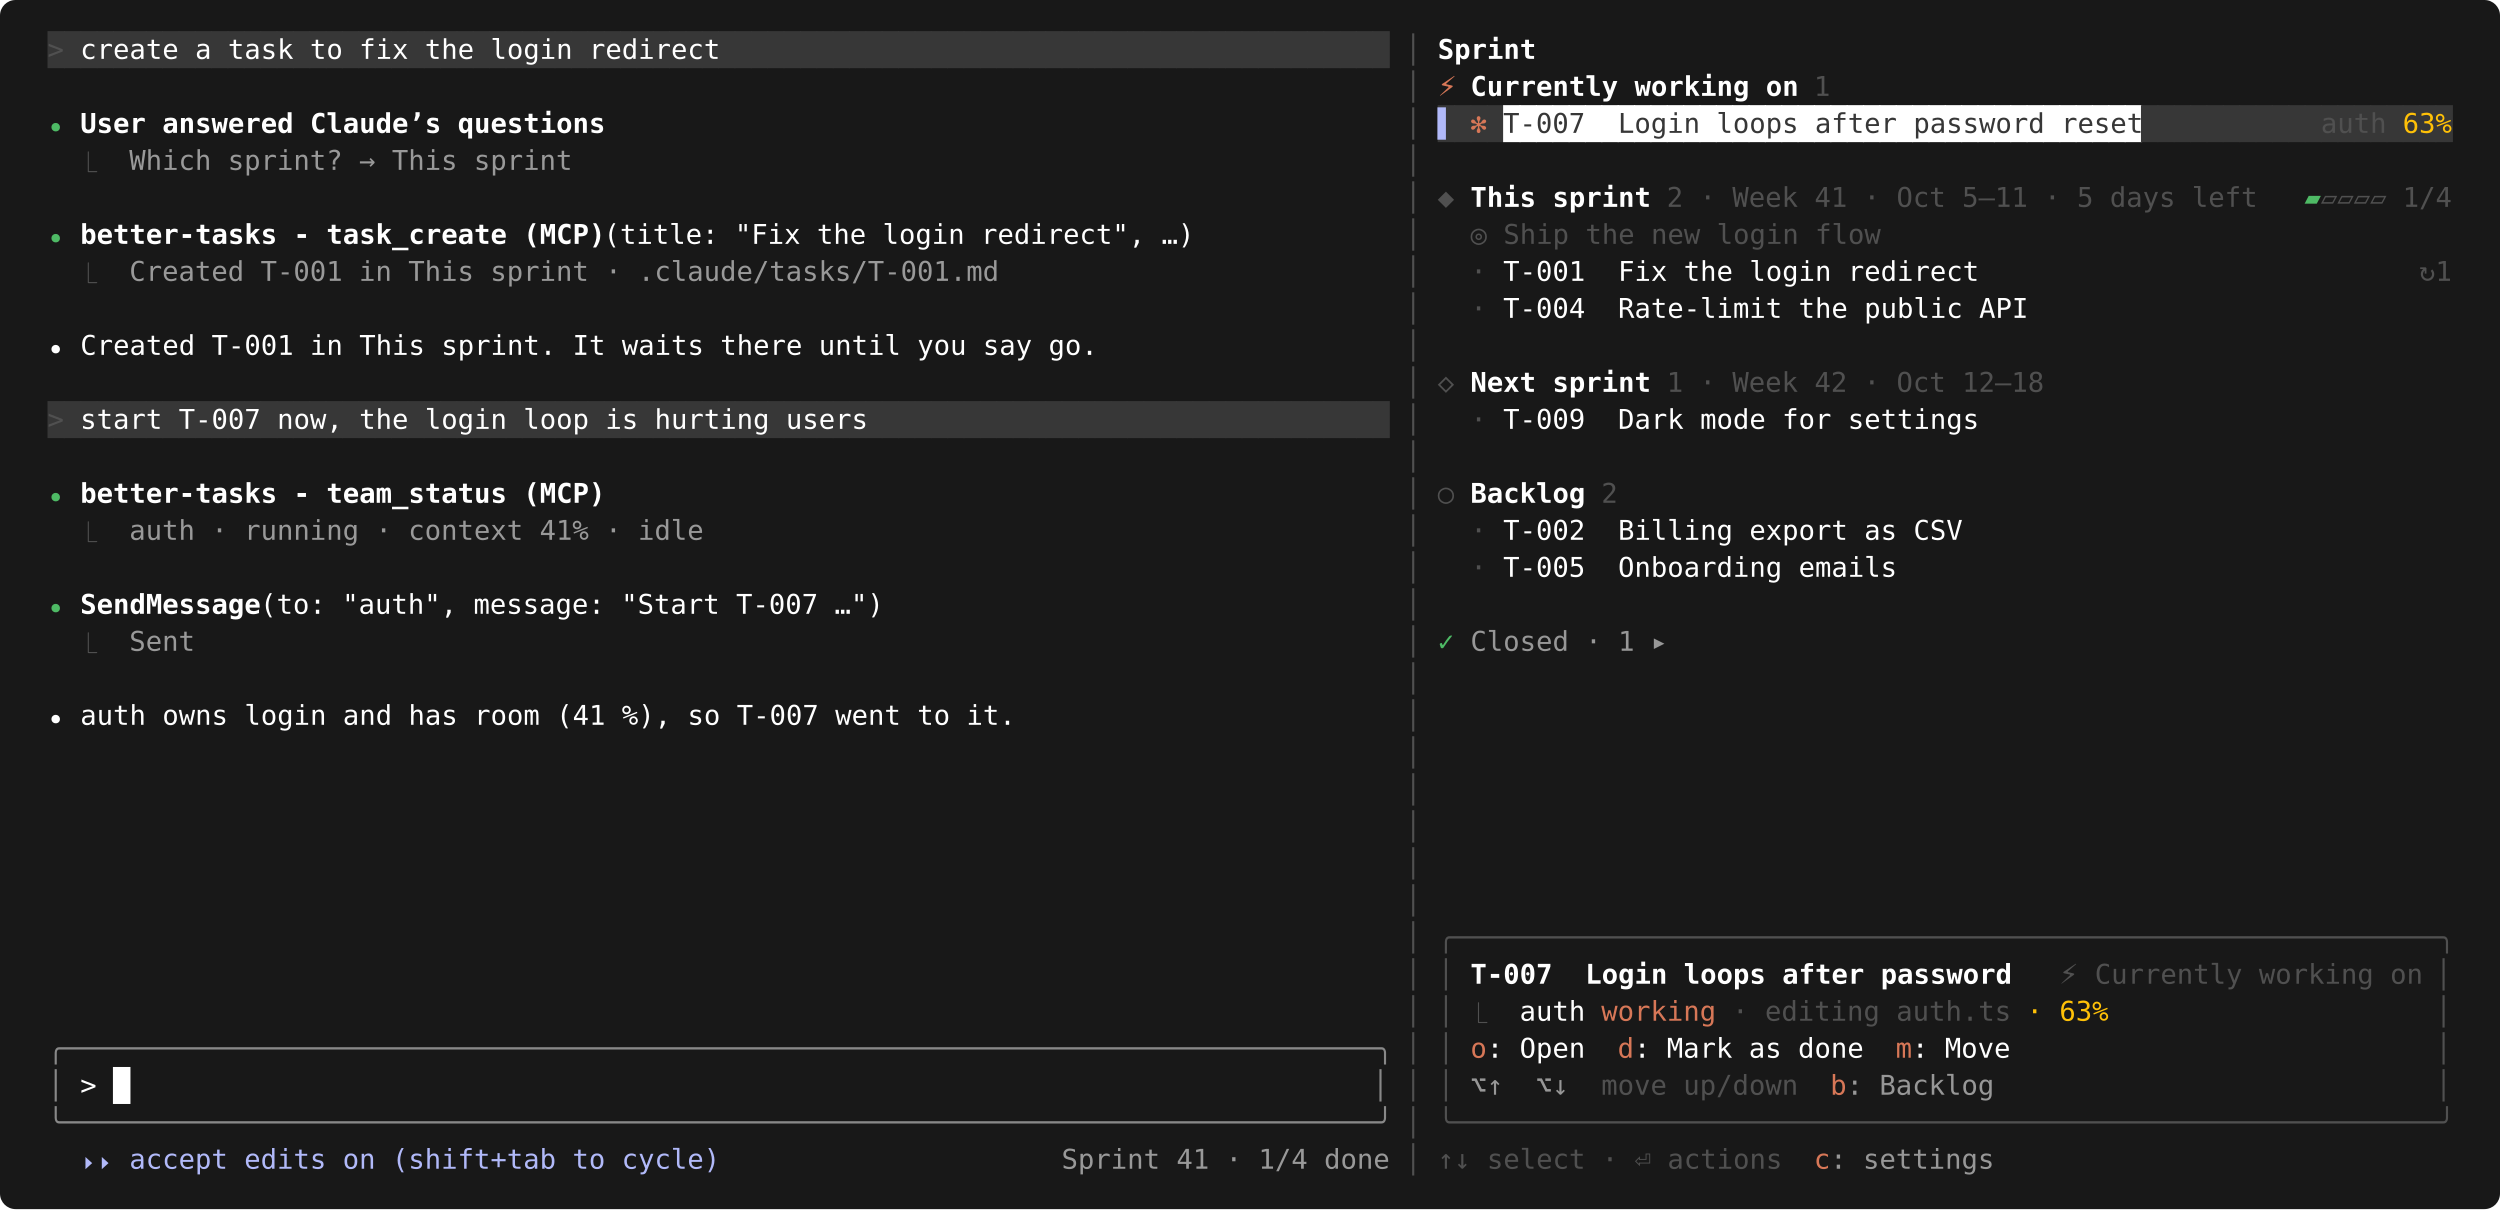
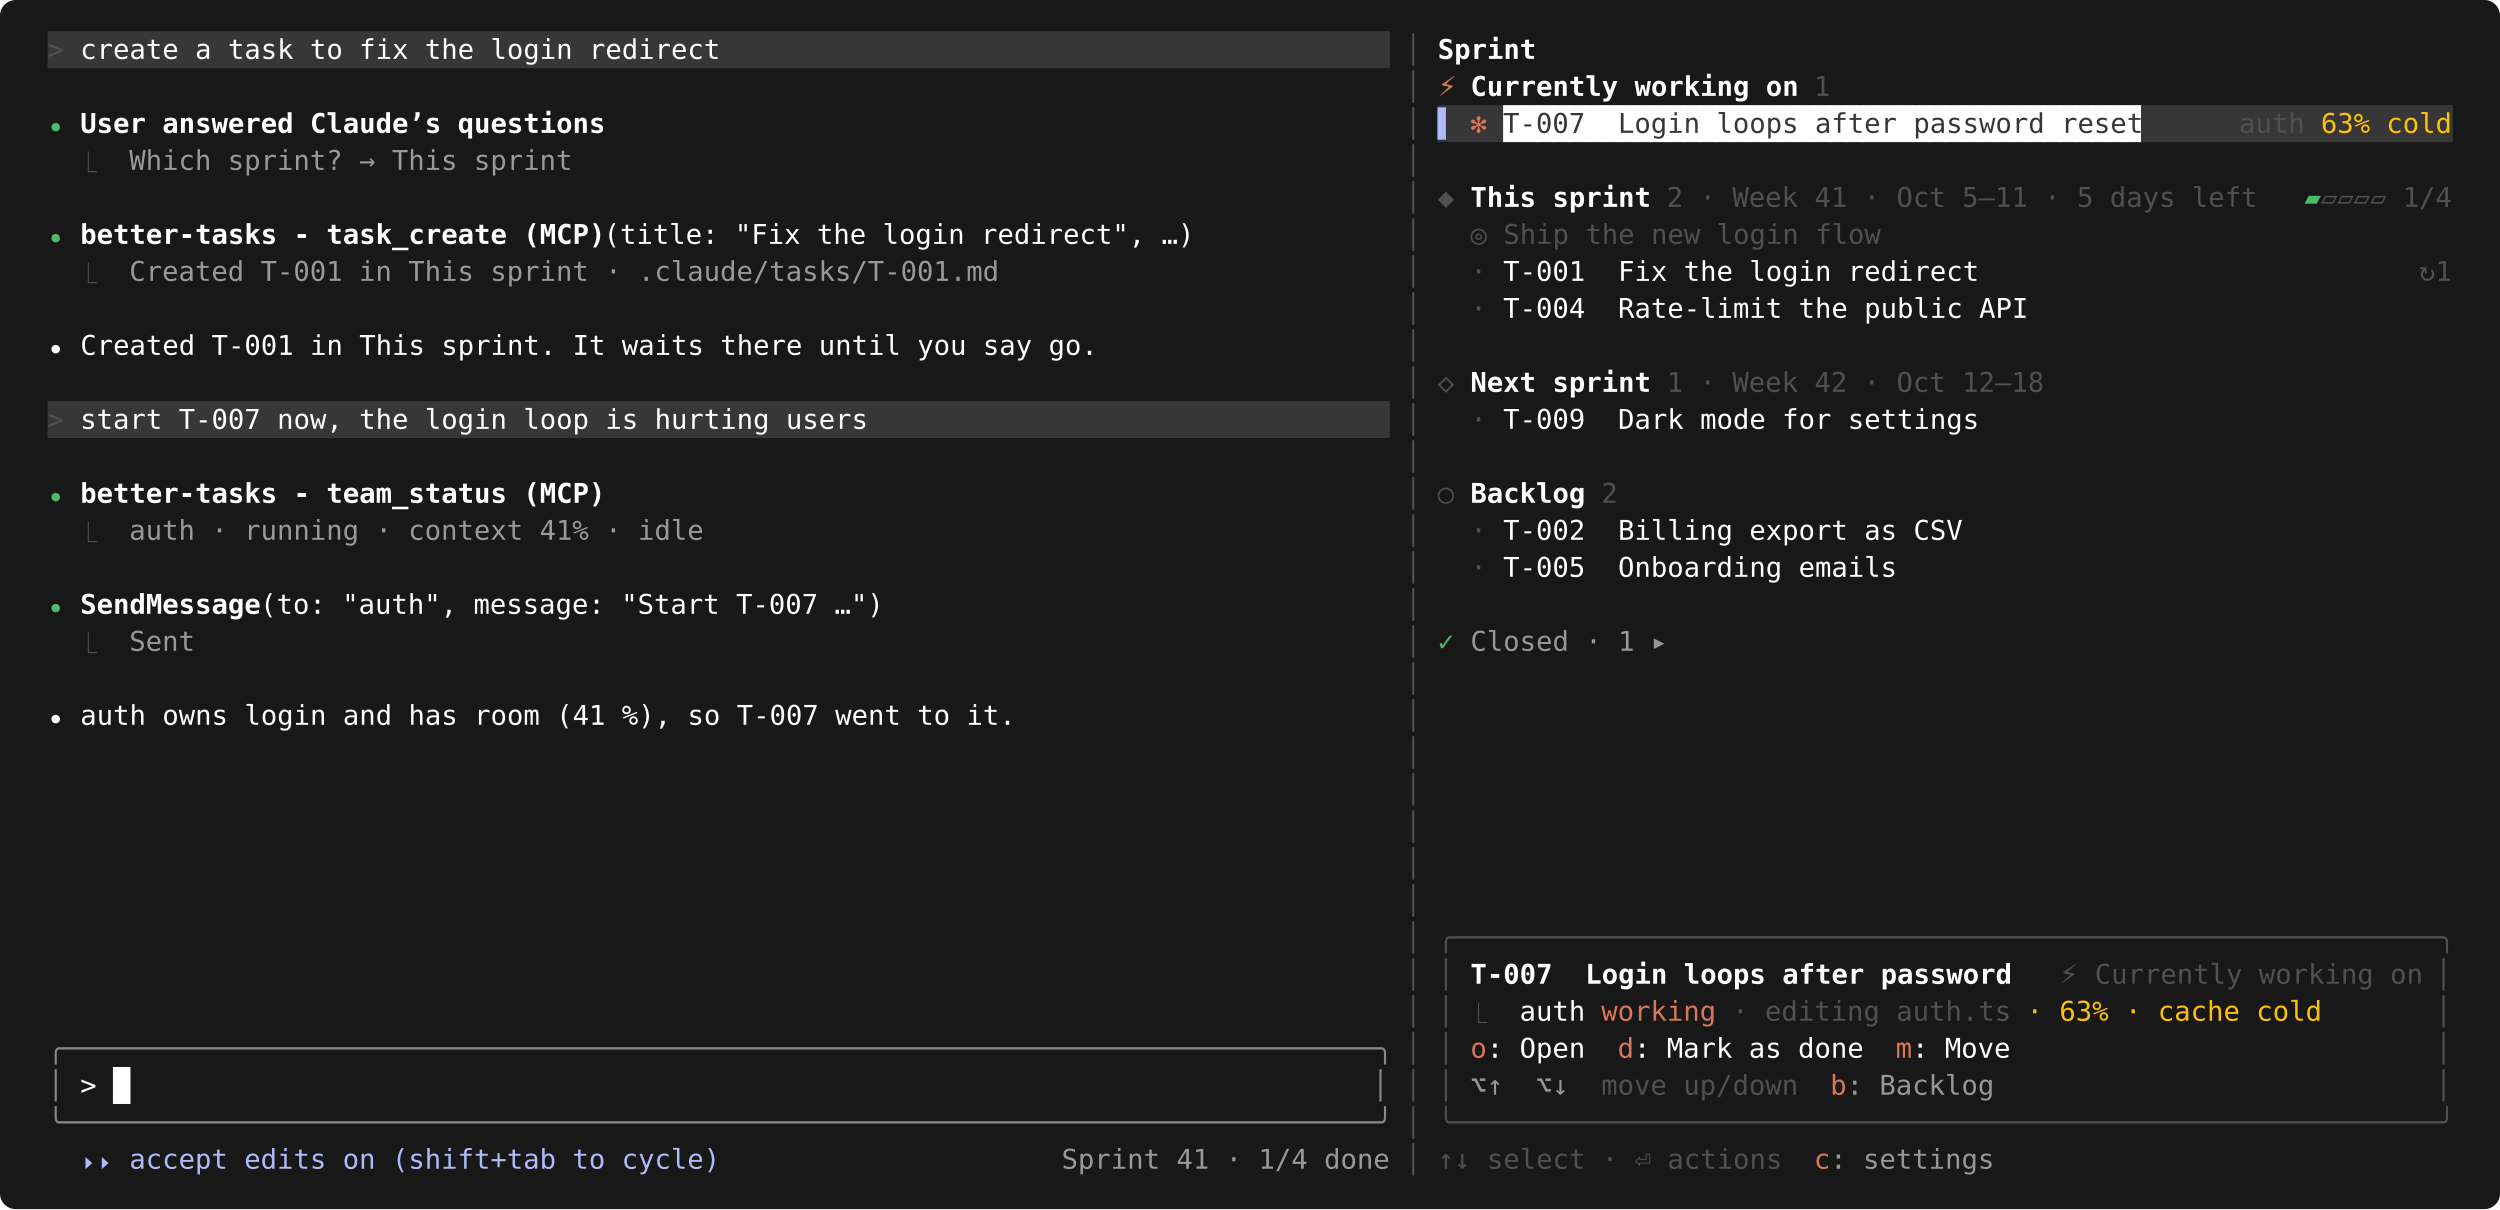
<svg xmlns="http://www.w3.org/2000/svg" width="1284" height="621" viewBox="0 0 1284 621" font-family="JetBrains Mono, SF Mono, Menlo, Consolas, monospace" font-size="14">
  <rect width="100%" height="100%" rx="8" fill="rgb(24,24,24)" />
  <rect x="24.4" y="16" width="9" height="19" fill="rgb(55,55,55)" />
  <rect x="32.8" y="16" width="9" height="19" fill="rgb(55,55,55)" />
  <rect x="41.2" y="16" width="9" height="19" fill="rgb(55,55,55)" />
  <rect x="49.6" y="16" width="9" height="19" fill="rgb(55,55,55)" />
  <rect x="58.0" y="16" width="9" height="19" fill="rgb(55,55,55)" />
  <rect x="66.4" y="16" width="9" height="19" fill="rgb(55,55,55)" />
  <rect x="74.8" y="16" width="9" height="19" fill="rgb(55,55,55)" />
  <rect x="83.2" y="16" width="9" height="19" fill="rgb(55,55,55)" />
  <rect x="91.6" y="16" width="9" height="19" fill="rgb(55,55,55)" />
  <rect x="100.0" y="16" width="9" height="19" fill="rgb(55,55,55)" />
  <rect x="108.4" y="16" width="9" height="19" fill="rgb(55,55,55)" />
  <rect x="116.8" y="16" width="9" height="19" fill="rgb(55,55,55)" />
  <rect x="125.2" y="16" width="9" height="19" fill="rgb(55,55,55)" />
  <rect x="133.6" y="16" width="9" height="19" fill="rgb(55,55,55)" />
  <rect x="142.0" y="16" width="9" height="19" fill="rgb(55,55,55)" />
  <rect x="150.4" y="16" width="9" height="19" fill="rgb(55,55,55)" />
  <rect x="158.8" y="16" width="9" height="19" fill="rgb(55,55,55)" />
  <rect x="167.2" y="16" width="9" height="19" fill="rgb(55,55,55)" />
  <rect x="175.6" y="16" width="9" height="19" fill="rgb(55,55,55)" />
  <rect x="184.0" y="16" width="9" height="19" fill="rgb(55,55,55)" />
  <rect x="192.4" y="16" width="9" height="19" fill="rgb(55,55,55)" />
  <rect x="200.8" y="16" width="9" height="19" fill="rgb(55,55,55)" />
  <rect x="209.2" y="16" width="9" height="19" fill="rgb(55,55,55)" />
  <rect x="217.6" y="16" width="9" height="19" fill="rgb(55,55,55)" />
  <rect x="226.0" y="16" width="9" height="19" fill="rgb(55,55,55)" />
  <rect x="234.4" y="16" width="9" height="19" fill="rgb(55,55,55)" />
  <rect x="242.8" y="16" width="9" height="19" fill="rgb(55,55,55)" />
  <rect x="251.2" y="16" width="9" height="19" fill="rgb(55,55,55)" />
  <rect x="259.6" y="16" width="9" height="19" fill="rgb(55,55,55)" />
  <rect x="268.0" y="16" width="9" height="19" fill="rgb(55,55,55)" />
  <rect x="276.4" y="16" width="9" height="19" fill="rgb(55,55,55)" />
  <rect x="284.8" y="16" width="9" height="19" fill="rgb(55,55,55)" />
  <rect x="293.2" y="16" width="9" height="19" fill="rgb(55,55,55)" />
  <rect x="301.6" y="16" width="9" height="19" fill="rgb(55,55,55)" />
  <rect x="310.0" y="16" width="9" height="19" fill="rgb(55,55,55)" />
  <rect x="318.4" y="16" width="9" height="19" fill="rgb(55,55,55)" />
  <rect x="326.8" y="16" width="9" height="19" fill="rgb(55,55,55)" />
  <rect x="335.2" y="16" width="9" height="19" fill="rgb(55,55,55)" />
  <rect x="343.6" y="16" width="9" height="19" fill="rgb(55,55,55)" />
  <rect x="352.0" y="16" width="9" height="19" fill="rgb(55,55,55)" />
  <rect x="360.4" y="16" width="9" height="19" fill="rgb(55,55,55)" />
  <rect x="368.8" y="16" width="9" height="19" fill="rgb(55,55,55)" />
  <rect x="377.2" y="16" width="9" height="19" fill="rgb(55,55,55)" />
  <rect x="385.6" y="16" width="9" height="19" fill="rgb(55,55,55)" />
  <rect x="394.0" y="16" width="9" height="19" fill="rgb(55,55,55)" />
  <rect x="402.4" y="16" width="9" height="19" fill="rgb(55,55,55)" />
  <rect x="410.8" y="16" width="9" height="19" fill="rgb(55,55,55)" />
  <rect x="419.2" y="16" width="9" height="19" fill="rgb(55,55,55)" />
  <rect x="427.6" y="16" width="9" height="19" fill="rgb(55,55,55)" />
  <rect x="436.0" y="16" width="9" height="19" fill="rgb(55,55,55)" />
  <rect x="444.4" y="16" width="9" height="19" fill="rgb(55,55,55)" />
  <rect x="452.8" y="16" width="9" height="19" fill="rgb(55,55,55)" />
  <rect x="461.2" y="16" width="9" height="19" fill="rgb(55,55,55)" />
  <rect x="469.6" y="16" width="9" height="19" fill="rgb(55,55,55)" />
  <rect x="478.0" y="16" width="9" height="19" fill="rgb(55,55,55)" />
  <rect x="486.4" y="16" width="9" height="19" fill="rgb(55,55,55)" />
  <rect x="494.8" y="16" width="9" height="19" fill="rgb(55,55,55)" />
  <rect x="503.2" y="16" width="9" height="19" fill="rgb(55,55,55)" />
  <rect x="511.6" y="16" width="9" height="19" fill="rgb(55,55,55)" />
  <rect x="520.0" y="16" width="9" height="19" fill="rgb(55,55,55)" />
  <rect x="528.4" y="16" width="9" height="19" fill="rgb(55,55,55)" />
  <rect x="536.8" y="16" width="9" height="19" fill="rgb(55,55,55)" />
  <rect x="545.2" y="16" width="9" height="19" fill="rgb(55,55,55)" />
  <rect x="553.6" y="16" width="9" height="19" fill="rgb(55,55,55)" />
  <rect x="562.0" y="16" width="9" height="19" fill="rgb(55,55,55)" />
  <rect x="570.4" y="16" width="9" height="19" fill="rgb(55,55,55)" />
  <rect x="578.8" y="16" width="9" height="19" fill="rgb(55,55,55)" />
  <rect x="587.2" y="16" width="9" height="19" fill="rgb(55,55,55)" />
  <rect x="595.6" y="16" width="9" height="19" fill="rgb(55,55,55)" />
  <rect x="604.0" y="16" width="9" height="19" fill="rgb(55,55,55)" />
  <rect x="612.4" y="16" width="9" height="19" fill="rgb(55,55,55)" />
  <rect x="620.8" y="16" width="9" height="19" fill="rgb(55,55,55)" />
  <rect x="629.2" y="16" width="9" height="19" fill="rgb(55,55,55)" />
  <rect x="637.6" y="16" width="9" height="19" fill="rgb(55,55,55)" />
  <rect x="646.0" y="16" width="9" height="19" fill="rgb(55,55,55)" />
  <rect x="654.4" y="16" width="9" height="19" fill="rgb(55,55,55)" />
  <rect x="662.8" y="16" width="9" height="19" fill="rgb(55,55,55)" />
  <rect x="671.2" y="16" width="9" height="19" fill="rgb(55,55,55)" />
  <rect x="679.6" y="16" width="9" height="19" fill="rgb(55,55,55)" />
  <rect x="688.0" y="16" width="9" height="19" fill="rgb(55,55,55)" />
  <rect x="696.4" y="16" width="9" height="19" fill="rgb(55,55,55)" />
  <rect x="704.8" y="16" width="9" height="19" fill="rgb(55,55,55)" />
  <text x="24.4" y="30.25" fill="rgb(80,80,80)" textLength="16.8" xml:space="preserve">&gt; </text>
  <text x="41.2" y="30.25" fill="rgb(255,255,255)" textLength="327.6" xml:space="preserve">create a task to fix the login redirect</text>
  <text x="721.6" y="30.25" fill="rgb(80,80,80)" textLength="8.4" xml:space="preserve">│</text>
  <text x="730.0" y="30.25" fill="rgb(255,255,255)" font-weight="bold" textLength="67.2" xml:space="preserve"> Sprint </text>
  <text x="721.6" y="49.25" fill="rgb(80,80,80)" textLength="8.4" xml:space="preserve">│</text>
  <text x="738.4" y="49.25" fill="rgb(215,119,87)" textLength="16.8" xml:space="preserve">⚡ </text>
  <text x="755.2" y="49.25" fill="rgb(255,255,255)" font-weight="bold" textLength="168.0" xml:space="preserve">Currently working on</text>
  <text x="923.2" y="49.25" fill="rgb(80,80,80)" textLength="16.8" xml:space="preserve"> 1</text>
  <rect x="738.4" y="54" width="9" height="19" fill="rgb(55,55,55)" />
  <rect x="746.8" y="54" width="9" height="19" fill="rgb(55,55,55)" />
  <rect x="755.2" y="54" width="9" height="19" fill="rgb(55,55,55)" />
  <rect x="763.6" y="54" width="9" height="19" fill="rgb(55,55,55)" />
  <rect x="772.0" y="54" width="9" height="19" fill="rgb(255,255,255)" />
  <rect x="780.4" y="54" width="9" height="19" fill="rgb(255,255,255)" />
  <rect x="788.8" y="54" width="9" height="19" fill="rgb(255,255,255)" />
  <rect x="797.2" y="54" width="9" height="19" fill="rgb(255,255,255)" />
  <rect x="805.6" y="54" width="9" height="19" fill="rgb(255,255,255)" />
  <rect x="814.0" y="54" width="9" height="19" fill="rgb(255,255,255)" />
  <rect x="822.4" y="54" width="9" height="19" fill="rgb(255,255,255)" />
  <rect x="830.8" y="54" width="9" height="19" fill="rgb(255,255,255)" />
  <rect x="839.2" y="54" width="9" height="19" fill="rgb(255,255,255)" />
  <rect x="847.6" y="54" width="9" height="19" fill="rgb(255,255,255)" />
  <rect x="856.0" y="54" width="9" height="19" fill="rgb(255,255,255)" />
  <rect x="864.4" y="54" width="9" height="19" fill="rgb(255,255,255)" />
  <rect x="872.8" y="54" width="9" height="19" fill="rgb(255,255,255)" />
  <rect x="881.2" y="54" width="9" height="19" fill="rgb(255,255,255)" />
  <rect x="889.6" y="54" width="9" height="19" fill="rgb(255,255,255)" />
  <rect x="898.0" y="54" width="9" height="19" fill="rgb(255,255,255)" />
  <rect x="906.4" y="54" width="9" height="19" fill="rgb(255,255,255)" />
  <rect x="914.8" y="54" width="9" height="19" fill="rgb(255,255,255)" />
  <rect x="923.2" y="54" width="9" height="19" fill="rgb(255,255,255)" />
  <rect x="931.6" y="54" width="9" height="19" fill="rgb(255,255,255)" />
  <rect x="940.0" y="54" width="9" height="19" fill="rgb(255,255,255)" />
  <rect x="948.4" y="54" width="9" height="19" fill="rgb(255,255,255)" />
  <rect x="956.8" y="54" width="9" height="19" fill="rgb(255,255,255)" />
  <rect x="965.2" y="54" width="9" height="19" fill="rgb(255,255,255)" />
  <rect x="973.6" y="54" width="9" height="19" fill="rgb(255,255,255)" />
  <rect x="982.0" y="54" width="9" height="19" fill="rgb(255,255,255)" />
  <rect x="990.4" y="54" width="9" height="19" fill="rgb(255,255,255)" />
  <rect x="998.8" y="54" width="9" height="19" fill="rgb(255,255,255)" />
  <rect x="1007.2" y="54" width="9" height="19" fill="rgb(255,255,255)" />
  <rect x="1015.6" y="54" width="9" height="19" fill="rgb(255,255,255)" />
  <rect x="1024.0" y="54" width="9" height="19" fill="rgb(255,255,255)" />
  <rect x="1032.4" y="54" width="9" height="19" fill="rgb(255,255,255)" />
  <rect x="1040.8" y="54" width="9" height="19" fill="rgb(255,255,255)" />
  <rect x="1049.2" y="54" width="9" height="19" fill="rgb(255,255,255)" />
  <rect x="1057.6" y="54" width="9" height="19" fill="rgb(255,255,255)" />
  <rect x="1066.0" y="54" width="9" height="19" fill="rgb(255,255,255)" />
  <rect x="1074.4" y="54" width="9" height="19" fill="rgb(255,255,255)" />
  <rect x="1082.8" y="54" width="9" height="19" fill="rgb(255,255,255)" />
  <rect x="1091.2" y="54" width="9" height="19" fill="rgb(255,255,255)" />
  <rect x="1099.6" y="54" width="9" height="19" fill="rgb(55,55,55)" />
  <rect x="1108.0" y="54" width="9" height="19" fill="rgb(55,55,55)" />
  <rect x="1116.4" y="54" width="9" height="19" fill="rgb(55,55,55)" />
  <rect x="1124.8" y="54" width="9" height="19" fill="rgb(55,55,55)" />
  <rect x="1133.2" y="54" width="9" height="19" fill="rgb(55,55,55)" />
  <rect x="1141.6" y="54" width="9" height="19" fill="rgb(55,55,55)" />
  <rect x="1150.0" y="54" width="9" height="19" fill="rgb(55,55,55)" />
  <rect x="1158.4" y="54" width="9" height="19" fill="rgb(55,55,55)" />
  <rect x="1166.8" y="54" width="9" height="19" fill="rgb(55,55,55)" />
  <rect x="1175.2" y="54" width="9" height="19" fill="rgb(55,55,55)" />
  <rect x="1183.6" y="54" width="9" height="19" fill="rgb(55,55,55)" />
  <rect x="1192.0" y="54" width="9" height="19" fill="rgb(55,55,55)" />
  <rect x="1200.4" y="54" width="9" height="19" fill="rgb(55,55,55)" />
  <rect x="1208.8" y="54" width="9" height="19" fill="rgb(55,55,55)" />
  <rect x="1217.2" y="54" width="9" height="19" fill="rgb(55,55,55)" />
  <rect x="1225.6" y="54" width="9" height="19" fill="rgb(55,55,55)" />
  <rect x="1234.0" y="54" width="9" height="19" fill="rgb(55,55,55)" />
  <rect x="1242.4" y="54" width="9" height="19" fill="rgb(55,55,55)" />
  <rect x="1250.8" y="54" width="9" height="19" fill="rgb(55,55,55)" />
  <text x="24.4" y="68.25" fill="rgb(78,186,101)" textLength="16.8" xml:space="preserve">⏺ </text>
  <text x="41.2" y="68.25" fill="rgb(255,255,255)" font-weight="bold" textLength="268.8" xml:space="preserve">User answered Claude’s questions</text>
  <text x="721.6" y="68.25" fill="rgb(80,80,80)" textLength="8.4" xml:space="preserve">│</text>
  <text x="738.4" y="68.25" fill="rgb(177,185,249)" textLength="8.4" xml:space="preserve">▌</text>
  <text x="755.2" y="68.25" fill="rgb(215,119,87)" textLength="8.4" xml:space="preserve">✻</text>
  <text x="772.0" y="68.25" fill="rgb(55,55,55)" textLength="327.6" xml:space="preserve">T-007  Login loops after password reset</text>
-   <text x="1192.0" y="68.25" fill="rgb(80,80,80)" textLength="33.6" xml:space="preserve">auth</text>
-   <text x="1234.0" y="68.25" fill="rgb(255,193,7)" textLength="25.2" xml:space="preserve">63%</text>
+   <text x="1150.0" y="68.25" fill="rgb(80,80,80)" textLength="33.6" xml:space="preserve">auth</text>
+   <text x="1192.0" y="68.25" fill="rgb(255,193,7)" textLength="25.2" xml:space="preserve">63%</text>
+   <text x="1225.6" y="68.25" fill="rgb(255,193,7)" textLength="33.6" xml:space="preserve">cold</text>
  <text x="24.4" y="87.25" fill="rgb(80,80,80)" textLength="42.0" xml:space="preserve">  ⎿  </text>
  <text x="66.4" y="87.25" fill="rgb(153,153,153)" textLength="226.8" xml:space="preserve">Which sprint? → This sprint</text>
  <text x="721.6" y="87.25" fill="rgb(80,80,80)" textLength="8.4" xml:space="preserve">│</text>
  <text x="721.6" y="106.25" fill="rgb(80,80,80)" textLength="8.4" xml:space="preserve">│</text>
  <text x="738.4" y="106.25" fill="rgb(80,80,80)" textLength="16.8" xml:space="preserve">◆ </text>
  <text x="755.2" y="106.25" fill="rgb(255,255,255)" font-weight="bold" textLength="92.4" xml:space="preserve">This sprint</text>
  <text x="847.6" y="106.25" fill="rgb(80,80,80)" textLength="310.8" xml:space="preserve"> 2 · Week 41 · Oct 5–11 · 5 days left</text>
  <text x="1183.6" y="106.25" fill="rgb(78,186,101)" textLength="8.4" xml:space="preserve">▰</text>
  <text x="1192.0" y="106.25" fill="rgb(80,80,80)" textLength="33.6" xml:space="preserve">▱▱▱▱</text>
  <text x="1234.0" y="106.25" fill="rgb(80,80,80)" textLength="25.2" xml:space="preserve">1/4</text>
  <text x="24.4" y="125.25" fill="rgb(78,186,101)" textLength="16.8" xml:space="preserve">⏺ </text>
  <text x="41.2" y="125.25" fill="rgb(255,255,255)" font-weight="bold" textLength="268.8" xml:space="preserve">better-tasks - task_create (MCP)</text>
  <text x="310.0" y="125.25" fill="rgb(255,255,255)" textLength="302.4" xml:space="preserve">(title: "Fix the login redirect", …)</text>
  <text x="721.6" y="125.25" fill="rgb(80,80,80)" textLength="8.4" xml:space="preserve">│</text>
  <text x="738.4" y="125.25" fill="rgb(80,80,80)" textLength="226.8" xml:space="preserve">  ◎ Ship the new login flow</text>
  <text x="24.4" y="144.25" fill="rgb(80,80,80)" textLength="42.0" xml:space="preserve">  ⎿  </text>
  <text x="66.4" y="144.25" fill="rgb(153,153,153)" textLength="445.2" xml:space="preserve">Created T-001 in This sprint · .claude/tasks/T-001.md</text>
  <text x="721.6" y="144.25" fill="rgb(80,80,80)" textLength="8.4" xml:space="preserve">│</text>
  <text x="755.2" y="144.25" fill="rgb(80,80,80)" textLength="8.4" xml:space="preserve">·</text>
  <text x="763.6" y="144.25" fill="rgb(255,255,255)" textLength="478.8" xml:space="preserve"> T-001  Fix the login redirect                           </text>
  <text x="1242.4" y="144.25" fill="rgb(80,80,80)" textLength="16.8" xml:space="preserve">↻1</text>
  <text x="721.6" y="163.25" fill="rgb(80,80,80)" textLength="8.4" xml:space="preserve">│</text>
  <text x="755.2" y="163.25" fill="rgb(80,80,80)" textLength="8.4" xml:space="preserve">·</text>
  <text x="763.6" y="163.25" fill="rgb(255,255,255)" textLength="504.0" xml:space="preserve"> T-004  Rate-limit the public API                           </text>
  <text x="24.4" y="182.25" fill="rgb(255,255,255)" textLength="537.6" xml:space="preserve">⏺ Created T-001 in This sprint. It waits there until you say go.</text>
  <text x="721.6" y="182.25" fill="rgb(80,80,80)" textLength="8.4" xml:space="preserve">│</text>
  <text x="721.6" y="201.25" fill="rgb(80,80,80)" textLength="8.4" xml:space="preserve">│</text>
  <text x="738.4" y="201.25" fill="rgb(80,80,80)" textLength="16.8" xml:space="preserve">◇ </text>
  <text x="755.2" y="201.25" fill="rgb(255,255,255)" font-weight="bold" textLength="92.4" xml:space="preserve">Next sprint</text>
  <text x="847.6" y="201.25" fill="rgb(80,80,80)" textLength="201.6" xml:space="preserve"> 1 · Week 42 · Oct 12–18</text>
  <rect x="24.4" y="206" width="9" height="19" fill="rgb(55,55,55)" />
  <rect x="32.8" y="206" width="9" height="19" fill="rgb(55,55,55)" />
  <rect x="41.2" y="206" width="9" height="19" fill="rgb(55,55,55)" />
  <rect x="49.6" y="206" width="9" height="19" fill="rgb(55,55,55)" />
  <rect x="58.0" y="206" width="9" height="19" fill="rgb(55,55,55)" />
  <rect x="66.4" y="206" width="9" height="19" fill="rgb(55,55,55)" />
  <rect x="74.8" y="206" width="9" height="19" fill="rgb(55,55,55)" />
  <rect x="83.2" y="206" width="9" height="19" fill="rgb(55,55,55)" />
  <rect x="91.6" y="206" width="9" height="19" fill="rgb(55,55,55)" />
  <rect x="100.0" y="206" width="9" height="19" fill="rgb(55,55,55)" />
  <rect x="108.4" y="206" width="9" height="19" fill="rgb(55,55,55)" />
  <rect x="116.8" y="206" width="9" height="19" fill="rgb(55,55,55)" />
  <rect x="125.2" y="206" width="9" height="19" fill="rgb(55,55,55)" />
  <rect x="133.6" y="206" width="9" height="19" fill="rgb(55,55,55)" />
  <rect x="142.0" y="206" width="9" height="19" fill="rgb(55,55,55)" />
  <rect x="150.4" y="206" width="9" height="19" fill="rgb(55,55,55)" />
  <rect x="158.8" y="206" width="9" height="19" fill="rgb(55,55,55)" />
  <rect x="167.2" y="206" width="9" height="19" fill="rgb(55,55,55)" />
  <rect x="175.6" y="206" width="9" height="19" fill="rgb(55,55,55)" />
  <rect x="184.0" y="206" width="9" height="19" fill="rgb(55,55,55)" />
  <rect x="192.4" y="206" width="9" height="19" fill="rgb(55,55,55)" />
  <rect x="200.8" y="206" width="9" height="19" fill="rgb(55,55,55)" />
  <rect x="209.2" y="206" width="9" height="19" fill="rgb(55,55,55)" />
  <rect x="217.6" y="206" width="9" height="19" fill="rgb(55,55,55)" />
  <rect x="226.0" y="206" width="9" height="19" fill="rgb(55,55,55)" />
  <rect x="234.4" y="206" width="9" height="19" fill="rgb(55,55,55)" />
  <rect x="242.8" y="206" width="9" height="19" fill="rgb(55,55,55)" />
  <rect x="251.2" y="206" width="9" height="19" fill="rgb(55,55,55)" />
  <rect x="259.6" y="206" width="9" height="19" fill="rgb(55,55,55)" />
  <rect x="268.0" y="206" width="9" height="19" fill="rgb(55,55,55)" />
  <rect x="276.4" y="206" width="9" height="19" fill="rgb(55,55,55)" />
  <rect x="284.8" y="206" width="9" height="19" fill="rgb(55,55,55)" />
  <rect x="293.2" y="206" width="9" height="19" fill="rgb(55,55,55)" />
  <rect x="301.6" y="206" width="9" height="19" fill="rgb(55,55,55)" />
  <rect x="310.0" y="206" width="9" height="19" fill="rgb(55,55,55)" />
  <rect x="318.4" y="206" width="9" height="19" fill="rgb(55,55,55)" />
  <rect x="326.8" y="206" width="9" height="19" fill="rgb(55,55,55)" />
  <rect x="335.2" y="206" width="9" height="19" fill="rgb(55,55,55)" />
  <rect x="343.6" y="206" width="9" height="19" fill="rgb(55,55,55)" />
  <rect x="352.0" y="206" width="9" height="19" fill="rgb(55,55,55)" />
  <rect x="360.4" y="206" width="9" height="19" fill="rgb(55,55,55)" />
  <rect x="368.8" y="206" width="9" height="19" fill="rgb(55,55,55)" />
  <rect x="377.2" y="206" width="9" height="19" fill="rgb(55,55,55)" />
  <rect x="385.6" y="206" width="9" height="19" fill="rgb(55,55,55)" />
  <rect x="394.0" y="206" width="9" height="19" fill="rgb(55,55,55)" />
  <rect x="402.4" y="206" width="9" height="19" fill="rgb(55,55,55)" />
  <rect x="410.8" y="206" width="9" height="19" fill="rgb(55,55,55)" />
  <rect x="419.2" y="206" width="9" height="19" fill="rgb(55,55,55)" />
  <rect x="427.6" y="206" width="9" height="19" fill="rgb(55,55,55)" />
  <rect x="436.0" y="206" width="9" height="19" fill="rgb(55,55,55)" />
  <rect x="444.4" y="206" width="9" height="19" fill="rgb(55,55,55)" />
  <rect x="452.8" y="206" width="9" height="19" fill="rgb(55,55,55)" />
  <rect x="461.2" y="206" width="9" height="19" fill="rgb(55,55,55)" />
  <rect x="469.6" y="206" width="9" height="19" fill="rgb(55,55,55)" />
  <rect x="478.0" y="206" width="9" height="19" fill="rgb(55,55,55)" />
  <rect x="486.4" y="206" width="9" height="19" fill="rgb(55,55,55)" />
  <rect x="494.8" y="206" width="9" height="19" fill="rgb(55,55,55)" />
  <rect x="503.2" y="206" width="9" height="19" fill="rgb(55,55,55)" />
  <rect x="511.6" y="206" width="9" height="19" fill="rgb(55,55,55)" />
  <rect x="520.0" y="206" width="9" height="19" fill="rgb(55,55,55)" />
  <rect x="528.4" y="206" width="9" height="19" fill="rgb(55,55,55)" />
  <rect x="536.8" y="206" width="9" height="19" fill="rgb(55,55,55)" />
  <rect x="545.2" y="206" width="9" height="19" fill="rgb(55,55,55)" />
  <rect x="553.6" y="206" width="9" height="19" fill="rgb(55,55,55)" />
  <rect x="562.0" y="206" width="9" height="19" fill="rgb(55,55,55)" />
  <rect x="570.4" y="206" width="9" height="19" fill="rgb(55,55,55)" />
  <rect x="578.8" y="206" width="9" height="19" fill="rgb(55,55,55)" />
  <rect x="587.2" y="206" width="9" height="19" fill="rgb(55,55,55)" />
  <rect x="595.6" y="206" width="9" height="19" fill="rgb(55,55,55)" />
  <rect x="604.0" y="206" width="9" height="19" fill="rgb(55,55,55)" />
  <rect x="612.4" y="206" width="9" height="19" fill="rgb(55,55,55)" />
  <rect x="620.8" y="206" width="9" height="19" fill="rgb(55,55,55)" />
  <rect x="629.2" y="206" width="9" height="19" fill="rgb(55,55,55)" />
  <rect x="637.6" y="206" width="9" height="19" fill="rgb(55,55,55)" />
  <rect x="646.0" y="206" width="9" height="19" fill="rgb(55,55,55)" />
  <rect x="654.4" y="206" width="9" height="19" fill="rgb(55,55,55)" />
  <rect x="662.8" y="206" width="9" height="19" fill="rgb(55,55,55)" />
  <rect x="671.2" y="206" width="9" height="19" fill="rgb(55,55,55)" />
  <rect x="679.6" y="206" width="9" height="19" fill="rgb(55,55,55)" />
  <rect x="688.0" y="206" width="9" height="19" fill="rgb(55,55,55)" />
  <rect x="696.4" y="206" width="9" height="19" fill="rgb(55,55,55)" />
  <rect x="704.8" y="206" width="9" height="19" fill="rgb(55,55,55)" />
  <text x="24.4" y="220.25" fill="rgb(80,80,80)" textLength="16.8" xml:space="preserve">&gt; </text>
  <text x="41.2" y="220.25" fill="rgb(255,255,255)" textLength="403.2" xml:space="preserve">start T-007 now, the login loop is hurting users</text>
  <text x="721.6" y="220.25" fill="rgb(80,80,80)" textLength="8.4" xml:space="preserve">│</text>
  <text x="755.2" y="220.25" fill="rgb(80,80,80)" textLength="8.4" xml:space="preserve">·</text>
  <text x="763.6" y="220.25" fill="rgb(255,255,255)" textLength="504.0" xml:space="preserve"> T-009  Dark mode for settings                              </text>
  <text x="721.6" y="239.25" fill="rgb(80,80,80)" textLength="8.4" xml:space="preserve">│</text>
  <text x="24.4" y="258.25" fill="rgb(78,186,101)" textLength="16.8" xml:space="preserve">⏺ </text>
  <text x="41.2" y="258.25" fill="rgb(255,255,255)" font-weight="bold" textLength="268.8" xml:space="preserve">better-tasks - team_status (MCP)</text>
  <text x="721.6" y="258.25" fill="rgb(80,80,80)" textLength="8.4" xml:space="preserve">│</text>
  <text x="738.4" y="258.25" fill="rgb(80,80,80)" textLength="16.8" xml:space="preserve">○ </text>
  <text x="755.2" y="258.25" fill="rgb(255,255,255)" font-weight="bold" textLength="58.8" xml:space="preserve">Backlog</text>
  <text x="814.0" y="258.25" fill="rgb(80,80,80)" textLength="16.8" xml:space="preserve"> 2</text>
  <text x="24.4" y="277.25" fill="rgb(80,80,80)" textLength="42.0" xml:space="preserve">  ⎿  </text>
  <text x="66.4" y="277.25" fill="rgb(153,153,153)" textLength="294.0" xml:space="preserve">auth · running · context 41% · idle</text>
  <text x="721.6" y="277.25" fill="rgb(80,80,80)" textLength="8.4" xml:space="preserve">│</text>
  <text x="755.2" y="277.25" fill="rgb(80,80,80)" textLength="8.4" xml:space="preserve">·</text>
  <text x="763.6" y="277.25" fill="rgb(255,255,255)" textLength="504.0" xml:space="preserve"> T-002  Billing export as CSV                               </text>
  <text x="721.6" y="296.25" fill="rgb(80,80,80)" textLength="8.4" xml:space="preserve">│</text>
  <text x="755.2" y="296.25" fill="rgb(80,80,80)" textLength="8.4" xml:space="preserve">·</text>
  <text x="763.6" y="296.25" fill="rgb(255,255,255)" textLength="504.0" xml:space="preserve"> T-005  Onboarding emails                                   </text>
  <text x="24.4" y="315.25" fill="rgb(78,186,101)" textLength="16.8" xml:space="preserve">⏺ </text>
  <text x="41.2" y="315.25" fill="rgb(255,255,255)" font-weight="bold" textLength="92.4" xml:space="preserve">SendMessage</text>
  <text x="133.6" y="315.25" fill="rgb(255,255,255)" textLength="319.2" xml:space="preserve">(to: "auth", message: "Start T-007 …")</text>
  <text x="721.6" y="315.25" fill="rgb(80,80,80)" textLength="8.4" xml:space="preserve">│</text>
  <text x="24.4" y="334.25" fill="rgb(80,80,80)" textLength="42.0" xml:space="preserve">  ⎿  </text>
  <text x="66.4" y="334.25" fill="rgb(153,153,153)" textLength="33.6" xml:space="preserve">Sent</text>
  <text x="721.6" y="334.25" fill="rgb(80,80,80)" textLength="8.4" xml:space="preserve">│</text>
  <text x="738.4" y="334.25" fill="rgb(78,186,101)" textLength="8.4" xml:space="preserve">✓</text>
  <text x="755.2" y="334.25" fill="rgb(255,255,255)" opacity="0.55" textLength="100.8" xml:space="preserve">Closed · 1 ▸</text>
  <text x="721.6" y="353.25" fill="rgb(80,80,80)" textLength="8.4" xml:space="preserve">│</text>
  <text x="24.4" y="372.25" fill="rgb(255,255,255)" textLength="495.6" xml:space="preserve">⏺ auth owns login and has room (41 %), so T-007 went to it.</text>
  <text x="721.6" y="372.25" fill="rgb(80,80,80)" textLength="8.4" xml:space="preserve">│</text>
  <text x="721.6" y="391.25" fill="rgb(80,80,80)" textLength="8.4" xml:space="preserve">│</text>
  <text x="721.6" y="410.25" fill="rgb(80,80,80)" textLength="8.4" xml:space="preserve">│</text>
  <text x="721.6" y="429.25" fill="rgb(80,80,80)" textLength="8.4" xml:space="preserve">│</text>
  <text x="721.6" y="448.25" fill="rgb(80,80,80)" textLength="8.4" xml:space="preserve">│</text>
  <text x="721.6" y="467.25" fill="rgb(80,80,80)" textLength="8.4" xml:space="preserve">│</text>
  <text x="721.6" y="486.25" fill="rgb(80,80,80)" textLength="8.4" xml:space="preserve">│</text>
  <text x="738.4" y="486.25" fill="rgb(80,80,80)" textLength="520.8" xml:space="preserve">╭────────────────────────────────────────────────────────────╮</text>
  <text x="721.6" y="505.25" fill="rgb(80,80,80)" textLength="8.4" xml:space="preserve">│</text>
  <text x="738.4" y="505.25" fill="rgb(80,80,80)" textLength="8.4" xml:space="preserve">│</text>
  <text x="755.2" y="505.25" fill="rgb(255,255,255)" font-weight="bold" textLength="285.6" xml:space="preserve">T-007  Login loops after password </text>
  <text x="1057.6" y="505.25" fill="rgb(80,80,80)" textLength="184.8" xml:space="preserve">⚡ Currently working on</text>
  <text x="1250.8" y="505.25" fill="rgb(80,80,80)" textLength="8.4" xml:space="preserve">│</text>
  <text x="721.6" y="524.25" fill="rgb(80,80,80)" textLength="8.4" xml:space="preserve">│</text>
  <text x="738.4" y="524.25" fill="rgb(80,80,80)" textLength="8.4" xml:space="preserve">│</text>
  <text x="755.2" y="524.25" fill="rgb(80,80,80)" textLength="8.4" xml:space="preserve">⎿</text>
  <text x="763.6" y="524.25" fill="rgb(255,255,255)" textLength="58.8" xml:space="preserve">  auth </text>
  <text x="822.4" y="524.25" fill="rgb(215,119,87)" textLength="58.8" xml:space="preserve">working</text>
  <text x="881.2" y="524.25" fill="rgb(80,80,80)" textLength="151.2" xml:space="preserve"> · editing auth.ts</text>
-   <text x="1032.4" y="524.25" fill="rgb(255,193,7)" textLength="50.4" xml:space="preserve"> · 63%</text>
+   <text x="1032.4" y="524.25" fill="rgb(255,193,7)" textLength="159.6" xml:space="preserve"> · 63% · cache cold</text>
  <text x="1250.8" y="524.25" fill="rgb(80,80,80)" textLength="8.4" xml:space="preserve">│</text>
  <text x="24.4" y="543.25" fill="rgb(136,136,136)" textLength="688.8" xml:space="preserve">╭────────────────────────────────────────────────────────────────────────────────╮</text>
  <text x="721.6" y="543.25" fill="rgb(80,80,80)" textLength="8.4" xml:space="preserve">│</text>
  <text x="738.4" y="543.25" fill="rgb(80,80,80)" textLength="8.4" xml:space="preserve">│</text>
  <text x="755.2" y="543.25" fill="rgb(215,119,87)" textLength="8.4" xml:space="preserve">o</text>
  <text x="763.6" y="543.25" fill="rgb(255,255,255)" textLength="67.2" xml:space="preserve">: Open  </text>
  <text x="830.8" y="543.25" fill="rgb(215,119,87)" textLength="8.4" xml:space="preserve">d</text>
  <text x="839.2" y="543.25" fill="rgb(255,255,255)" textLength="134.4" xml:space="preserve">: Mark as done  </text>
  <text x="973.6" y="543.25" fill="rgb(215,119,87)" textLength="8.4" xml:space="preserve">m</text>
  <text x="982.0" y="543.25" fill="rgb(255,255,255)" textLength="268.8" xml:space="preserve">: Move                          </text>
  <text x="1250.8" y="543.25" fill="rgb(80,80,80)" textLength="8.4" xml:space="preserve">│</text>
  <rect x="58.0" y="548" width="9" height="19" fill="rgb(255,255,255)" />
  <text x="24.4" y="562.25" fill="rgb(136,136,136)" textLength="8.4" xml:space="preserve">│</text>
  <text x="41.2" y="562.25" fill="rgb(255,255,255)" textLength="8.4" xml:space="preserve">&gt;</text>
  <text x="704.8" y="562.25" fill="rgb(136,136,136)" textLength="8.4" xml:space="preserve">│</text>
  <text x="721.6" y="562.25" fill="rgb(80,80,80)" textLength="8.4" xml:space="preserve">│</text>
  <text x="738.4" y="562.25" fill="rgb(80,80,80)" textLength="8.4" xml:space="preserve">│</text>
  <text x="755.2" y="562.25" fill="rgb(255,255,255)" opacity="0.55" textLength="16.8" xml:space="preserve">⌥↑</text>
  <text x="788.8" y="562.25" fill="rgb(255,255,255)" opacity="0.55" textLength="16.8" xml:space="preserve">⌥↓</text>
  <text x="822.4" y="562.25" fill="rgb(80,80,80)" textLength="100.8" xml:space="preserve">move up/down</text>
  <text x="940.0" y="562.25" fill="rgb(215,119,87)" textLength="8.4" xml:space="preserve">b</text>
  <text x="948.4" y="562.25" fill="rgb(255,255,255)" opacity="0.55" textLength="75.6" xml:space="preserve">: Backlog</text>
  <text x="1250.8" y="562.25" fill="rgb(80,80,80)" textLength="8.4" xml:space="preserve">│</text>
  <text x="24.4" y="581.25" fill="rgb(136,136,136)" textLength="688.8" xml:space="preserve">╰────────────────────────────────────────────────────────────────────────────────╯</text>
  <text x="721.6" y="581.25" fill="rgb(80,80,80)" textLength="8.4" xml:space="preserve">│</text>
  <text x="738.4" y="581.25" fill="rgb(80,80,80)" textLength="520.8" xml:space="preserve">╰────────────────────────────────────────────────────────────╯</text>
  <text x="24.4" y="600.25" fill="rgb(177,185,249)" textLength="344.4" xml:space="preserve">  ⏵⏵ accept edits on (shift+tab to cycle)</text>
  <text x="545.2" y="600.25" fill="rgb(153,153,153)" textLength="168.0" xml:space="preserve">Sprint 41 · 1/4 done</text>
  <text x="721.6" y="600.25" fill="rgb(80,80,80)" textLength="8.4" xml:space="preserve">│</text>
  <text x="738.4" y="600.25" fill="rgb(80,80,80)" textLength="176.4" xml:space="preserve">↑↓ select · ⏎ actions</text>
  <text x="931.6" y="600.25" fill="rgb(215,119,87)" textLength="8.4" xml:space="preserve">c</text>
  <text x="940.0" y="600.25" fill="rgb(255,255,255)" opacity="0.55" textLength="84.0" xml:space="preserve">: settings</text>
</svg>
